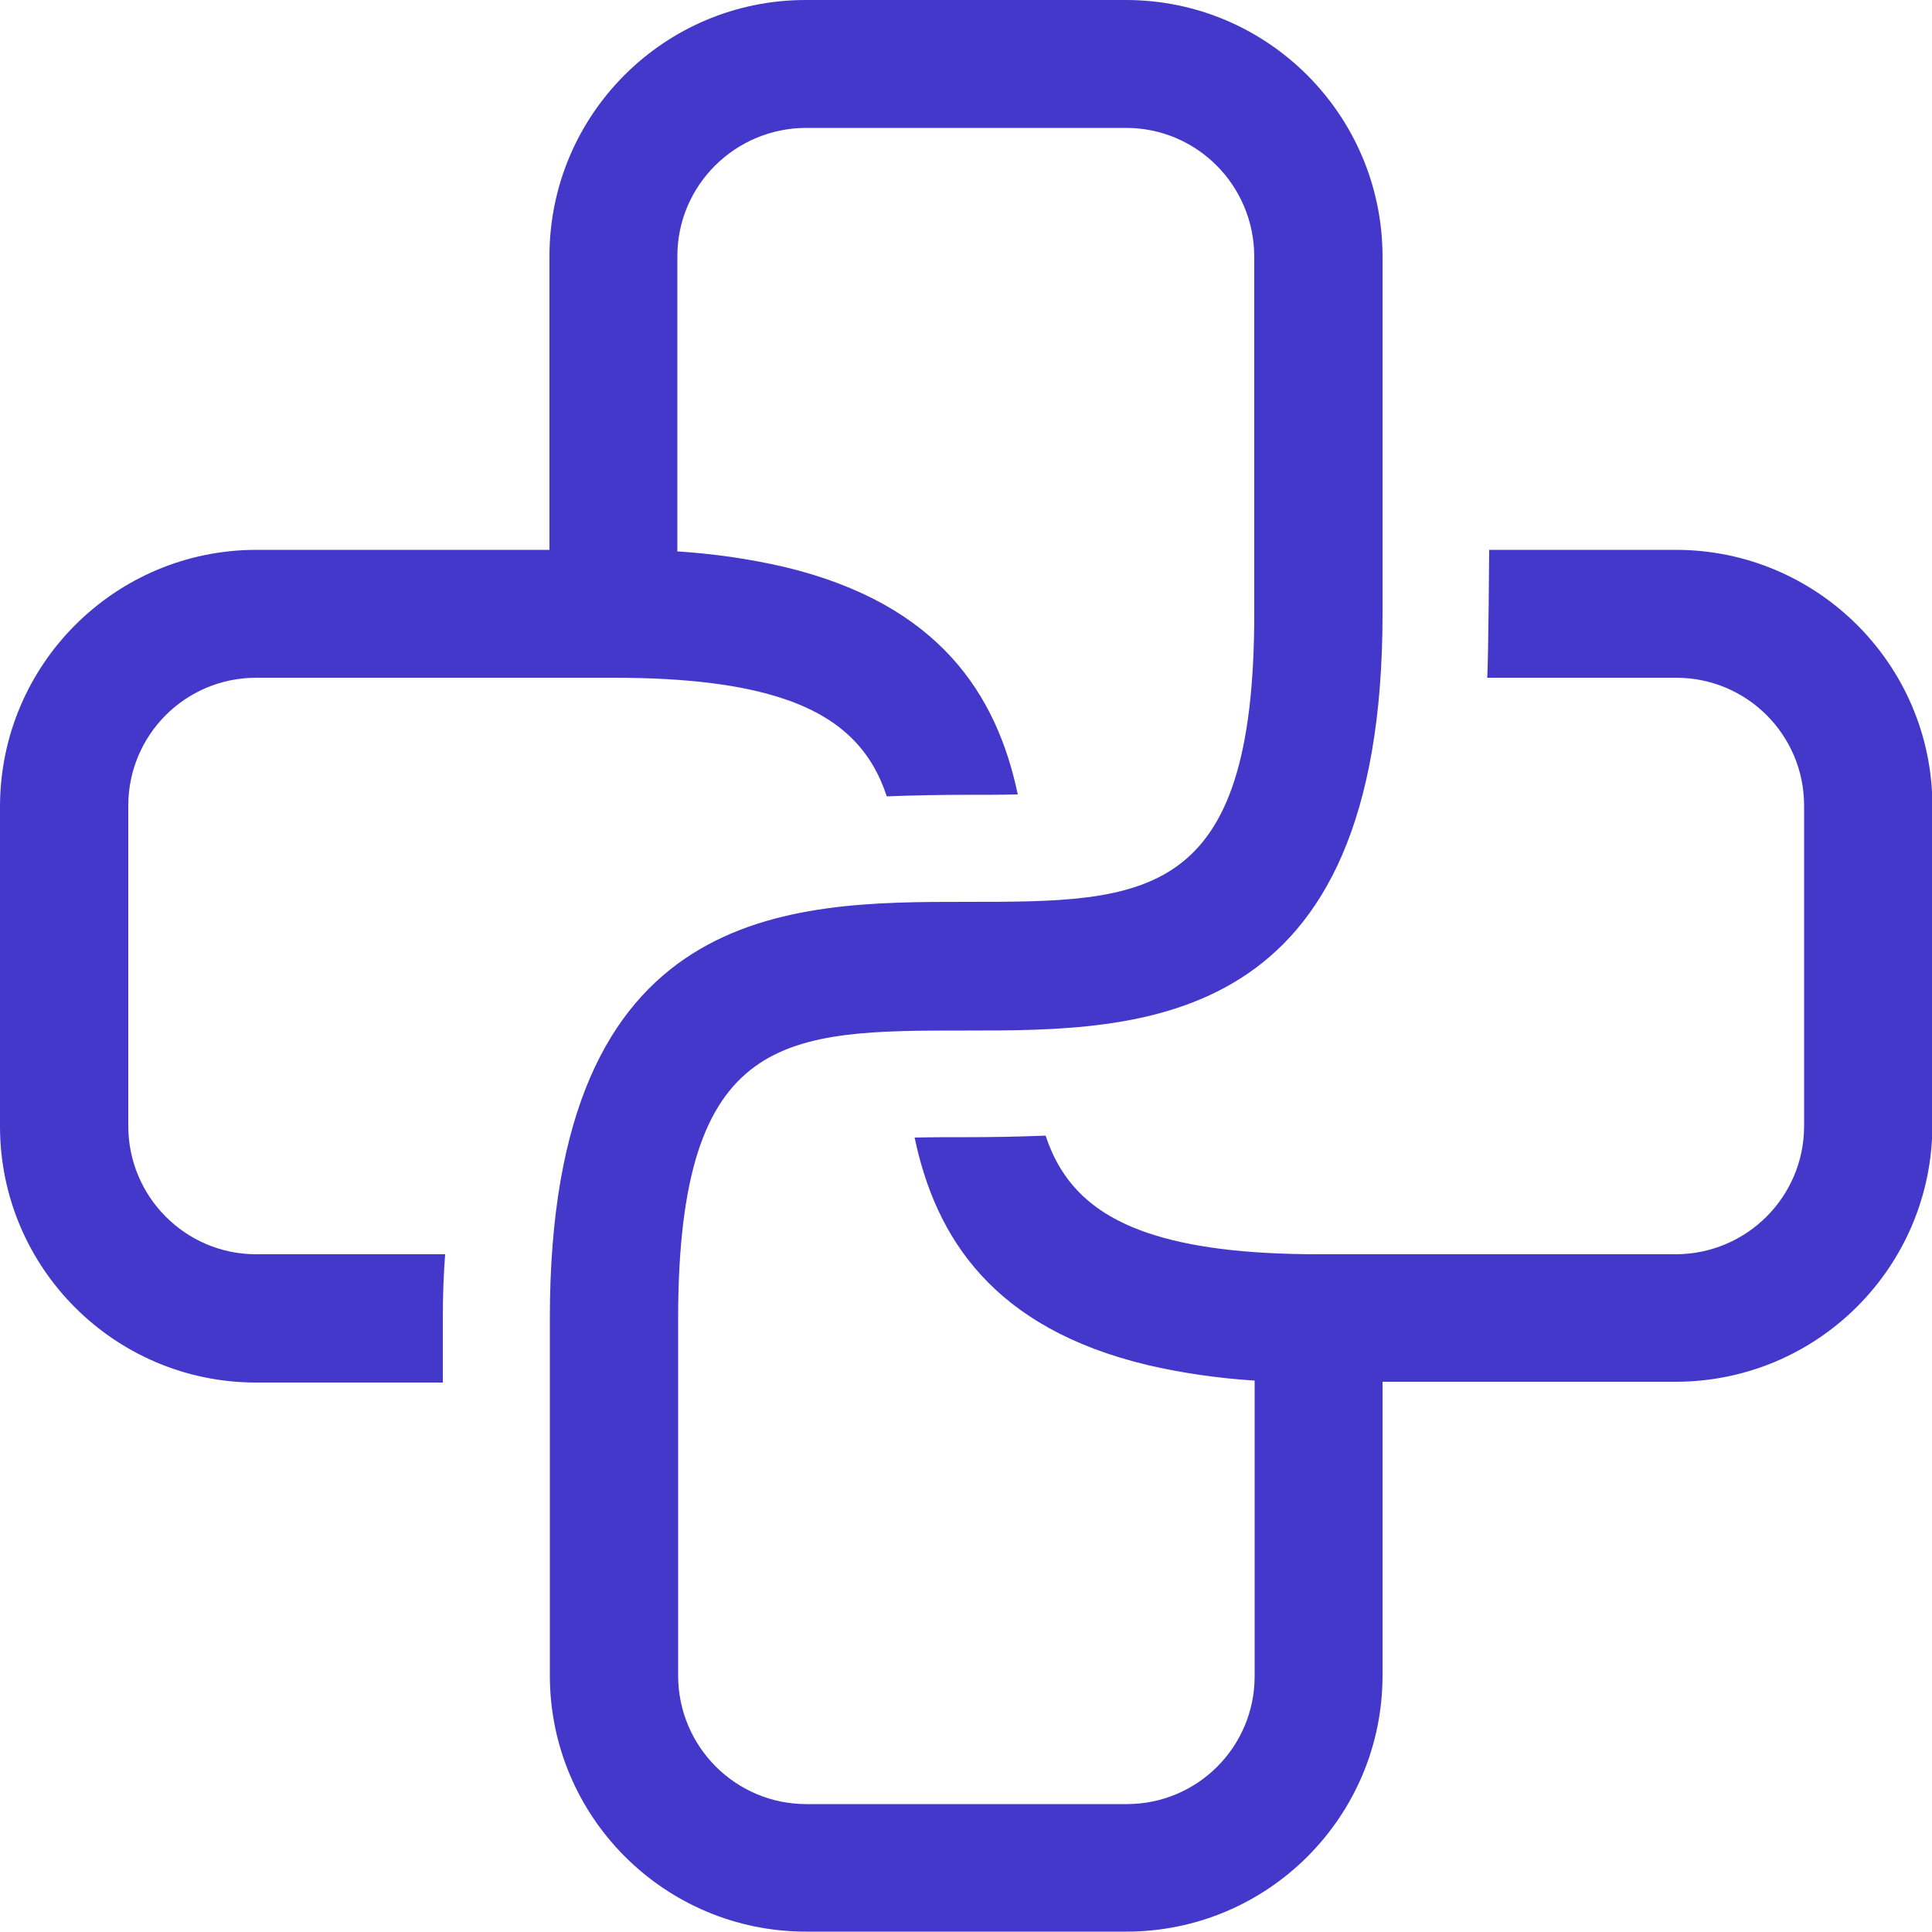
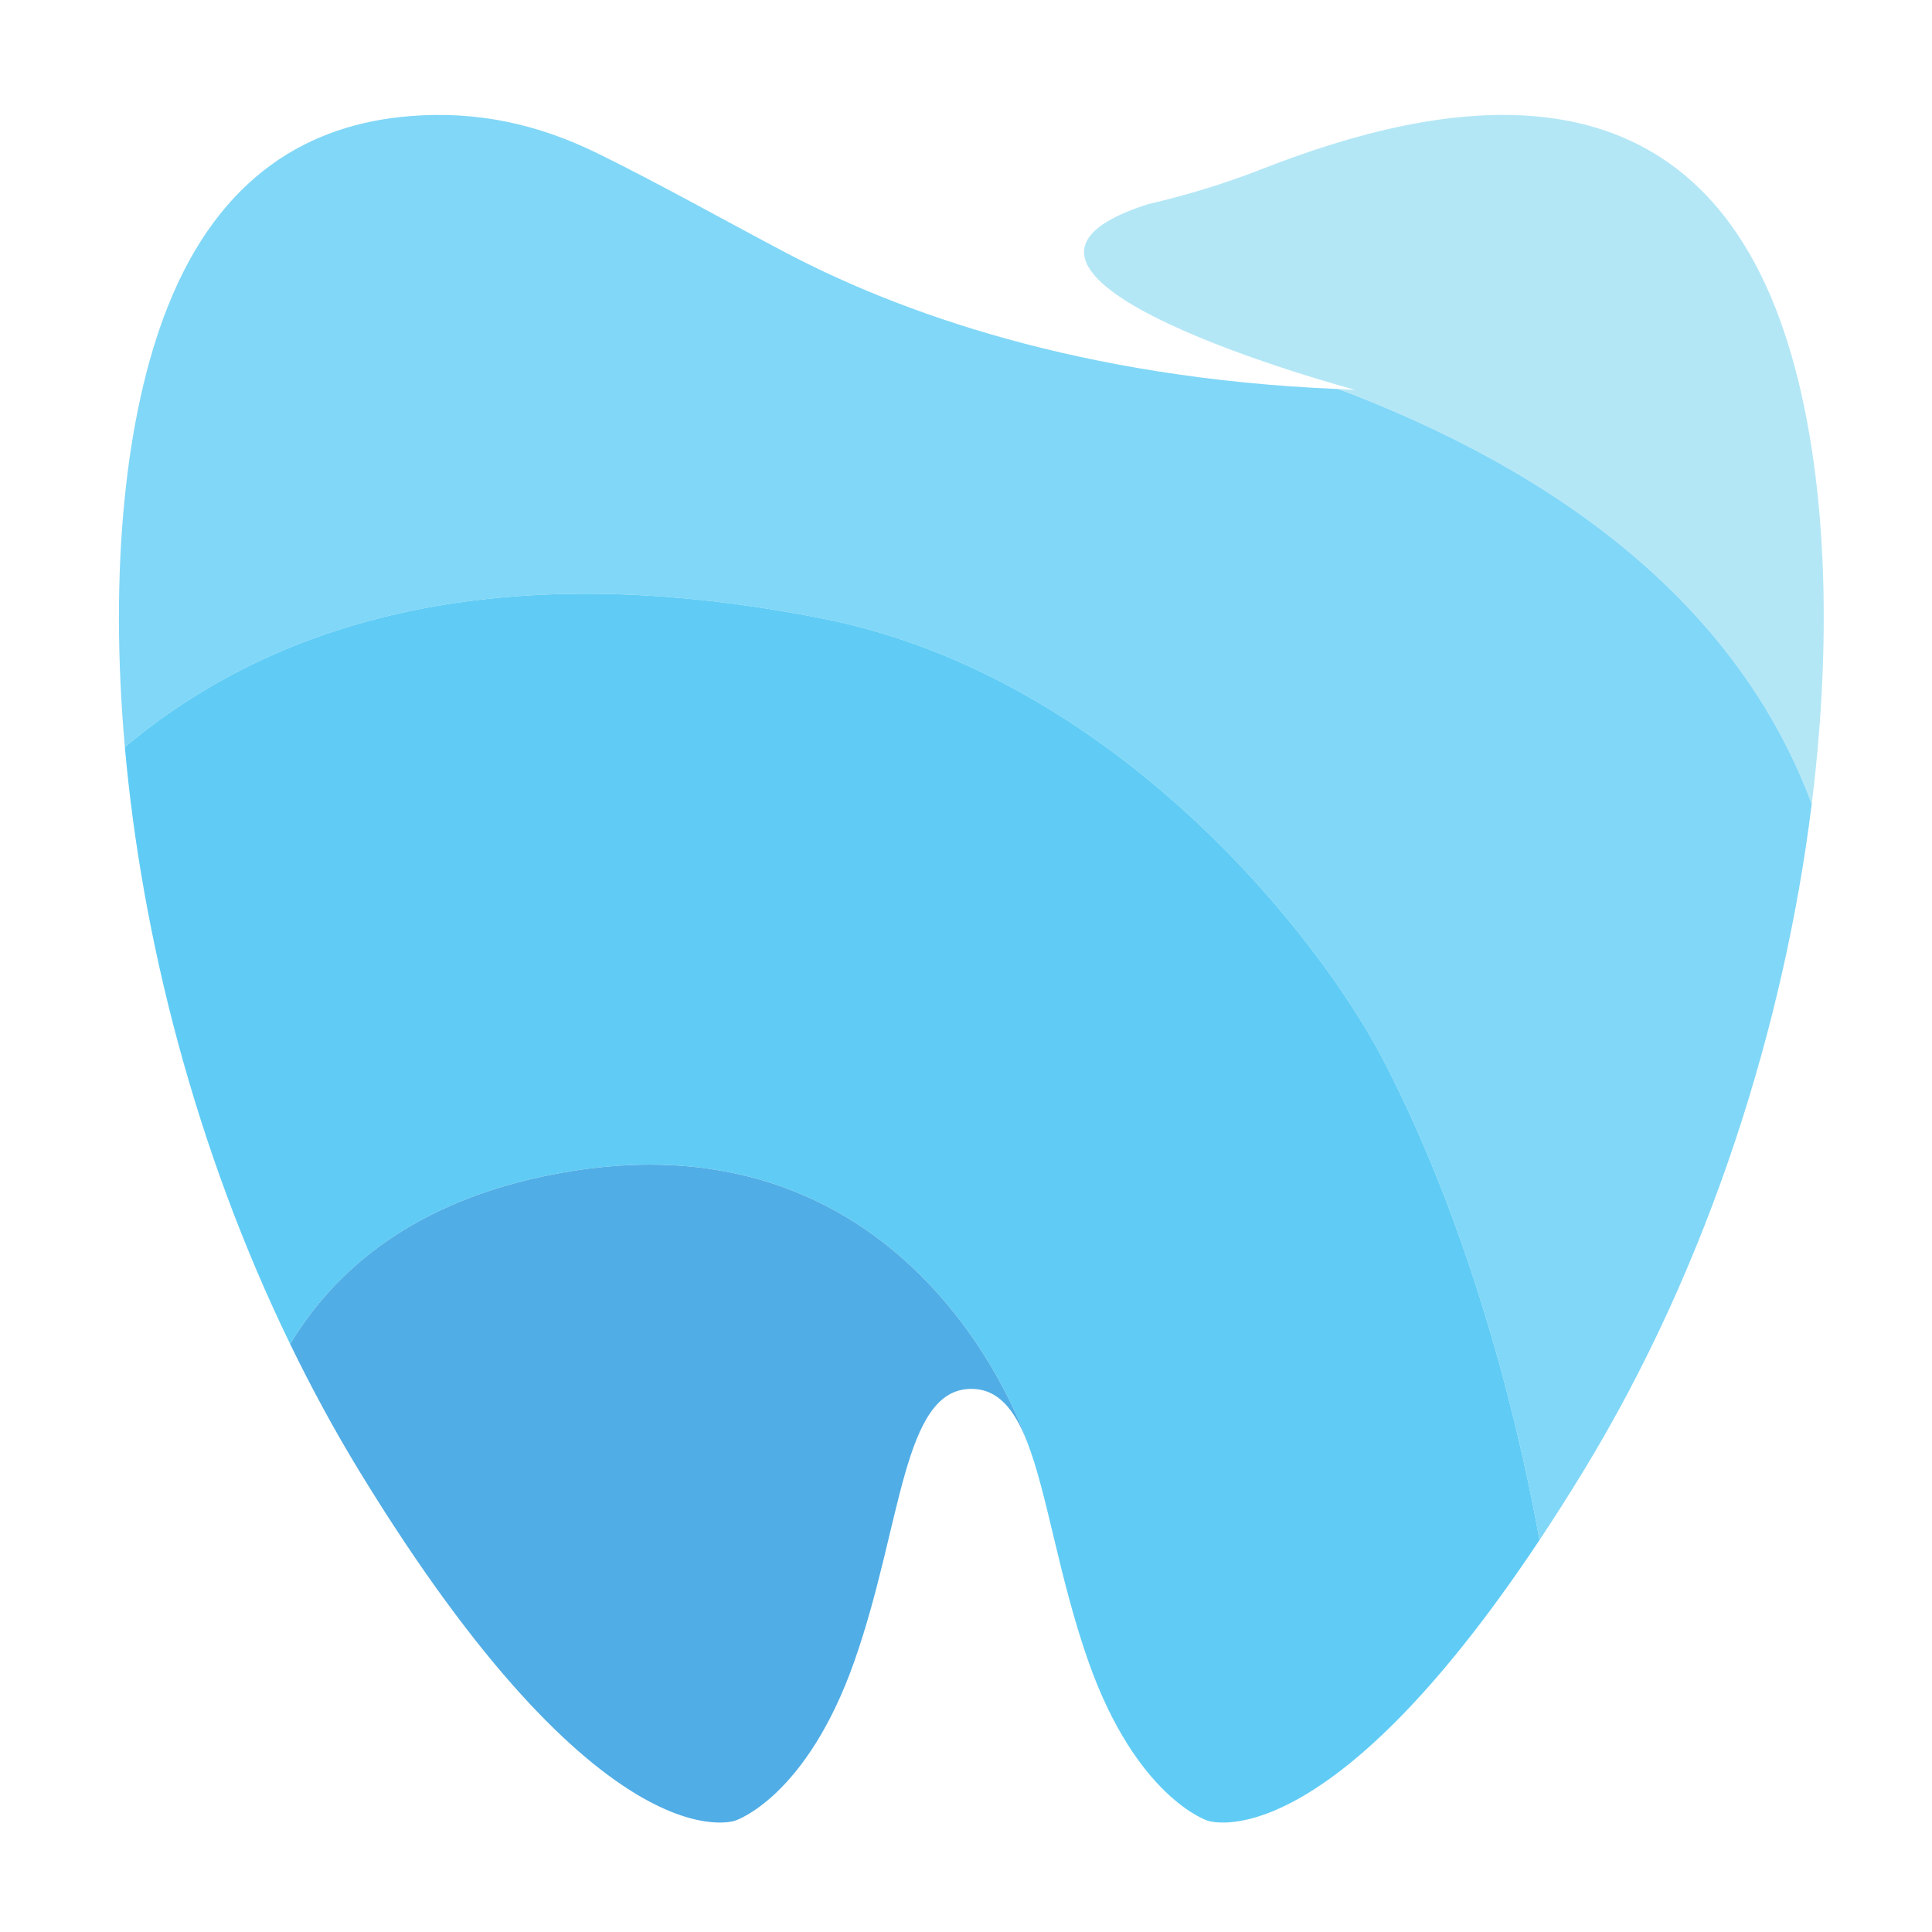
- <svg xmlns="http://www.w3.org/2000/svg" version="1.1" id="Layer_1" x="0px" y="0px" viewBox="0 0 500 500" style="enable-background:new 0 0 500 500;" xml:space="preserve">
-   <style type="text/css">
- 	.st0{fill:#4338CA;}
- </style>
-   <path class="st0" d="M433.7,142.3h-48.3c0,0-0.2,27.8-0.5,33.1h48.9c18.3,0,33.1,14.8,33.1,33.1v82.9c0,18.3-14.8,33.1-33.1,33.2  h-92.5c-19.3,0-33.6-1.9-44.2-5.5c-15.1-5.1-22.7-13.7-26.5-25.2c-7.5,0.3-14.4,0.4-20.5,0.4c-4.5,0-9.1,0-13.4,0.1  c5.4,25.7,20.1,49.3,60.4,58.9c9.1,2.1,18.3,3.4,27.6,4v76.5c0,18.3-14.8,33.1-33.1,33.1h-82.9c-18.3,0-33.1-14.8-33.2-33.1v-92.5  c0-74.6,28.1-74.6,74.6-74.6c45.5,0,107.7,0,107.7-107.8V66.3C357.7,29.7,328,0,291.4,0h-82.9c-36.6,0-66.3,29.7-66.3,66.3v76h-76  C29.7,142.4,0.1,172,0,208.6v82.9c0,36.6,29.7,66.3,66.3,66.3h48.3v-16.6c0-5.8,0.2-11.3,0.6-16.6H66.3c-18.3,0-33.1-14.9-33.1-33.2  v-82.9c0-18.3,14.8-33.1,33.1-33.1h92.5c19.3,0,33.6,1.9,44.2,5.5c15.1,5.1,22.7,13.7,26.5,25.2c7.5-0.3,14.4-0.4,20.4-0.4  c4.5,0,9.1,0,13.5-0.1c-5.4-25.7-20.2-49.3-60.5-58.9c-9.1-2.1-18.3-3.4-27.6-4V66.3c0-18.3,14.9-33.1,33.2-33.2h82.9  c18.3,0,33.1,14.8,33.2,33.2v92.5c0,74.6-28.1,74.6-74.6,74.6c-45.4,0-107.7,0-107.7,107.7v92.5c0,36.6,29.7,66.3,66.3,66.3h82.9  c36.6,0,66.3-29.7,66.3-66.3v-76h76c36.6-0.1,66.2-29.7,66.3-66.3v-82.9C500,172,470.3,142.3,433.7,142.3z" />
+ <svg xmlns="http://www.w3.org/2000/svg" width="500" zoomAndPan="magnify" viewBox="0 0 375 375" height="500" preserveAspectRatio="xMidYMid meet" version="1.0">
+   <defs>
+     <clipPath id="e675ef5057">
+       <path d="M 210.348 22.305 L 353.988 22.305 L 353.988 156.484 L 210.348 156.484 Z M 210.348 22.305 " clip-rule="nonzero" />
+     </clipPath>
+     <clipPath id="3cef5ec57a">
+       <path d="M 24 115 L 298.871 115 L 298.871 353.734 L 24 353.734 Z M 24 115 " clip-rule="nonzero" />
+     </clipPath>
+     <clipPath id="51c7f5e499">
+       <path d="M 56 226 L 199.453 226 L 199.453 353.734 L 56 353.734 Z M 56 226 " clip-rule="nonzero" />
+     </clipPath>
+   </defs>
+   <g clip-path="url(#e675ef5057)">
+     <path fill="#b4e7f6" d="M 259.766 75.512 C 260.852 75.555 261.898 75.625 262.996 75.66 C 262.996 75.66 179.59 53.375 222.867 39.617 C 229.719 38.031 237.254 35.828 245.125 32.742 C 279.379 19.336 325.172 10.773 344.531 59.555 C 353.75 82.793 356.453 117.609 351.656 156.066 C 341.133 127.688 315.914 96.691 259.766 75.512 " fill-opacity="1" fill-rule="nonzero" />
+   </g>
+   <path fill="#81d7f7" d="M 159.688 120.066 C 112.59 110.738 62.5 112.906 24.234 145.004 C 21.211 110.977 24.215 80.543 32.547 59.555 C 42.734 33.879 60.25 24.09 79.547 22.539 C 92.641 21.48 104.445 24.094 116.078 29.812 C 128.352 35.852 140.27 42.586 152.367 48.961 C 174.277 60.52 209.566 73.414 259.766 75.512 C 315.914 96.691 341.133 127.688 351.656 156.066 C 346.391 198.348 332.062 245.031 307.301 285.594 C 304.391 290.359 301.559 294.797 298.816 298.926 C 295.59 280.941 286.984 241.535 268.656 206.051 C 255.93 181.41 216.086 131.238 159.688 120.066 " fill-opacity="1" fill-rule="nonzero" />
+   <g clip-path="url(#3cef5ec57a)">
+     <path fill="#60ccf5" d="M 159.688 120.066 C 216.086 131.238 255.93 181.41 268.656 206.051 C 286.984 241.535 295.59 280.941 298.816 298.926 C 256.957 361.891 234.332 353.371 234.332 353.371 C 234.332 353.371 220.555 348.898 211.246 322.457 C 205.52 306.188 203.316 289.926 199.344 279.82 C 199.344 279.82 178.113 214.469 107.75 227.875 C 80.418 233.082 65.004 246.465 56.324 260.887 C 37.898 222.98 27.512 181.887 24.234 145.004 C 62.5 112.906 112.59 110.738 159.688 120.066 " fill-opacity="1" fill-rule="nonzero" />
+   </g>
+   <g clip-path="url(#51c7f5e499)">
+     <path fill="#51ade5" d="M 107.75 227.875 C 178.113 214.469 199.344 279.82 199.344 279.82 C 196.863 273.504 193.691 269.582 188.539 269.582 C 175.137 269.582 175.137 296.023 165.828 322.457 C 156.52 348.898 142.746 353.371 142.746 353.371 C 142.746 353.371 117.055 363.051 69.777 285.594 C 64.883 277.57 60.418 269.305 56.324 260.887 C 65.004 246.465 80.418 233.082 107.75 227.875 " fill-opacity="1" fill-rule="nonzero" />
+   </g>
</svg>
